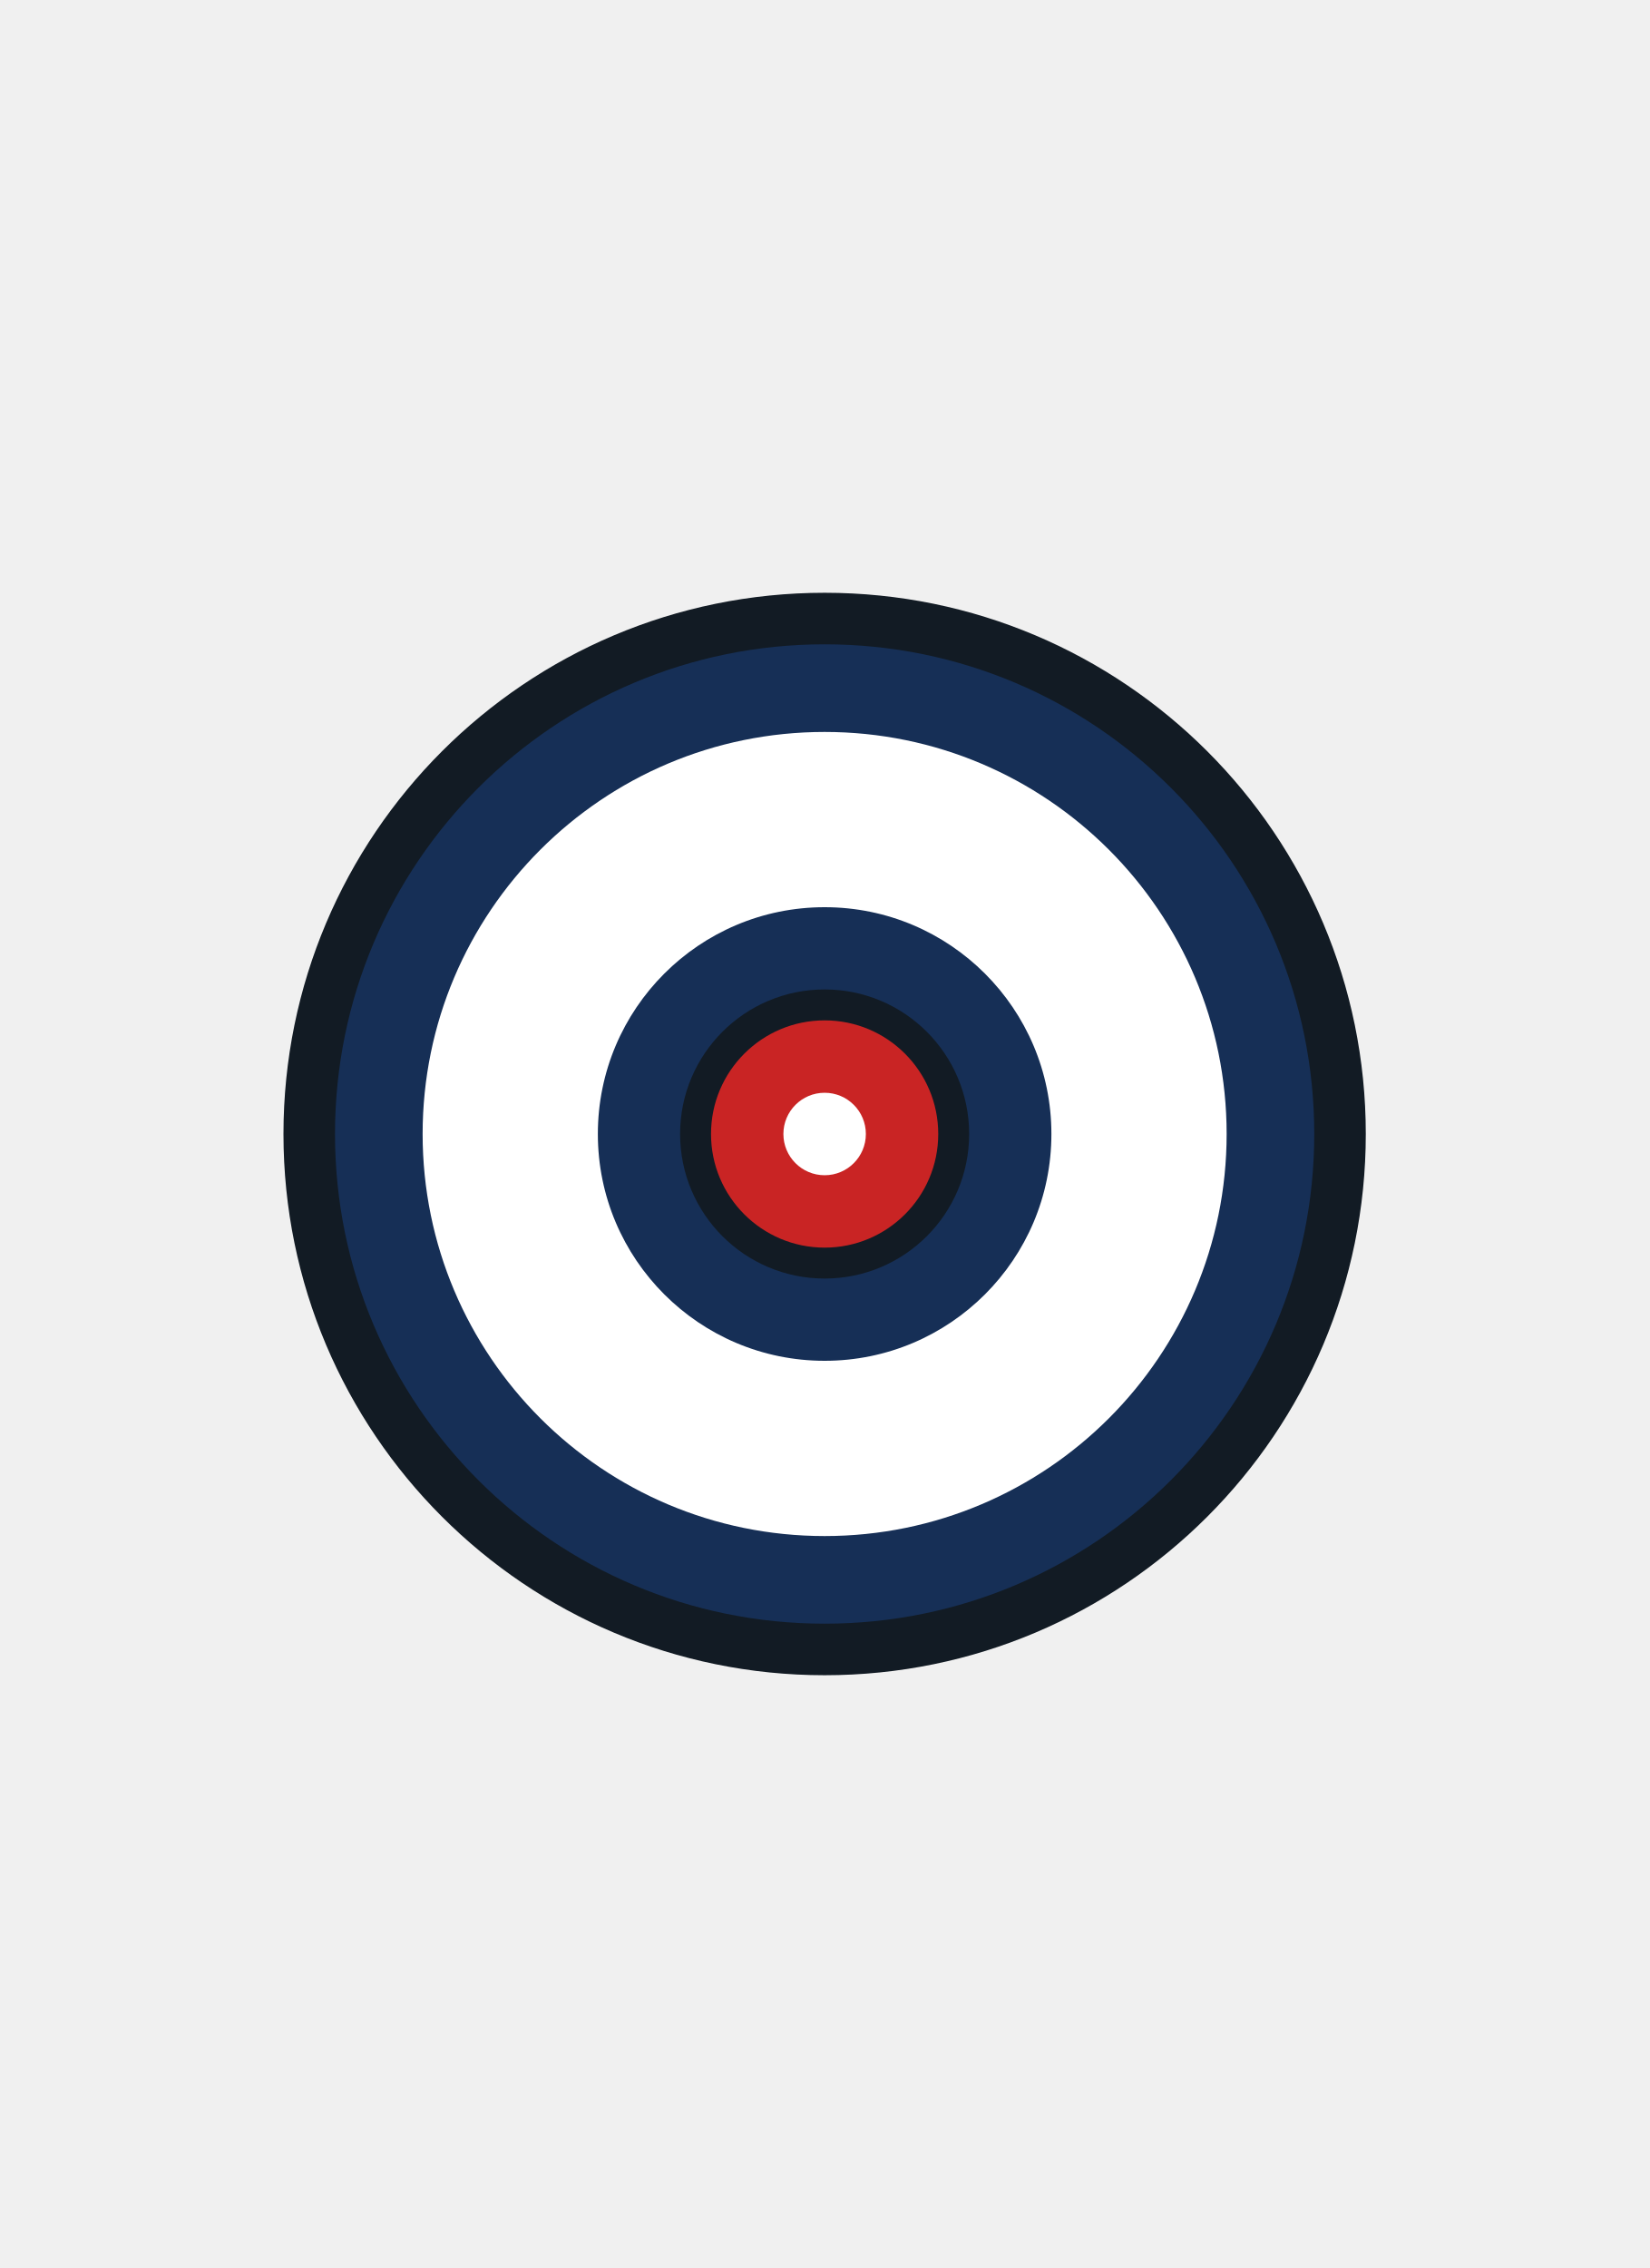
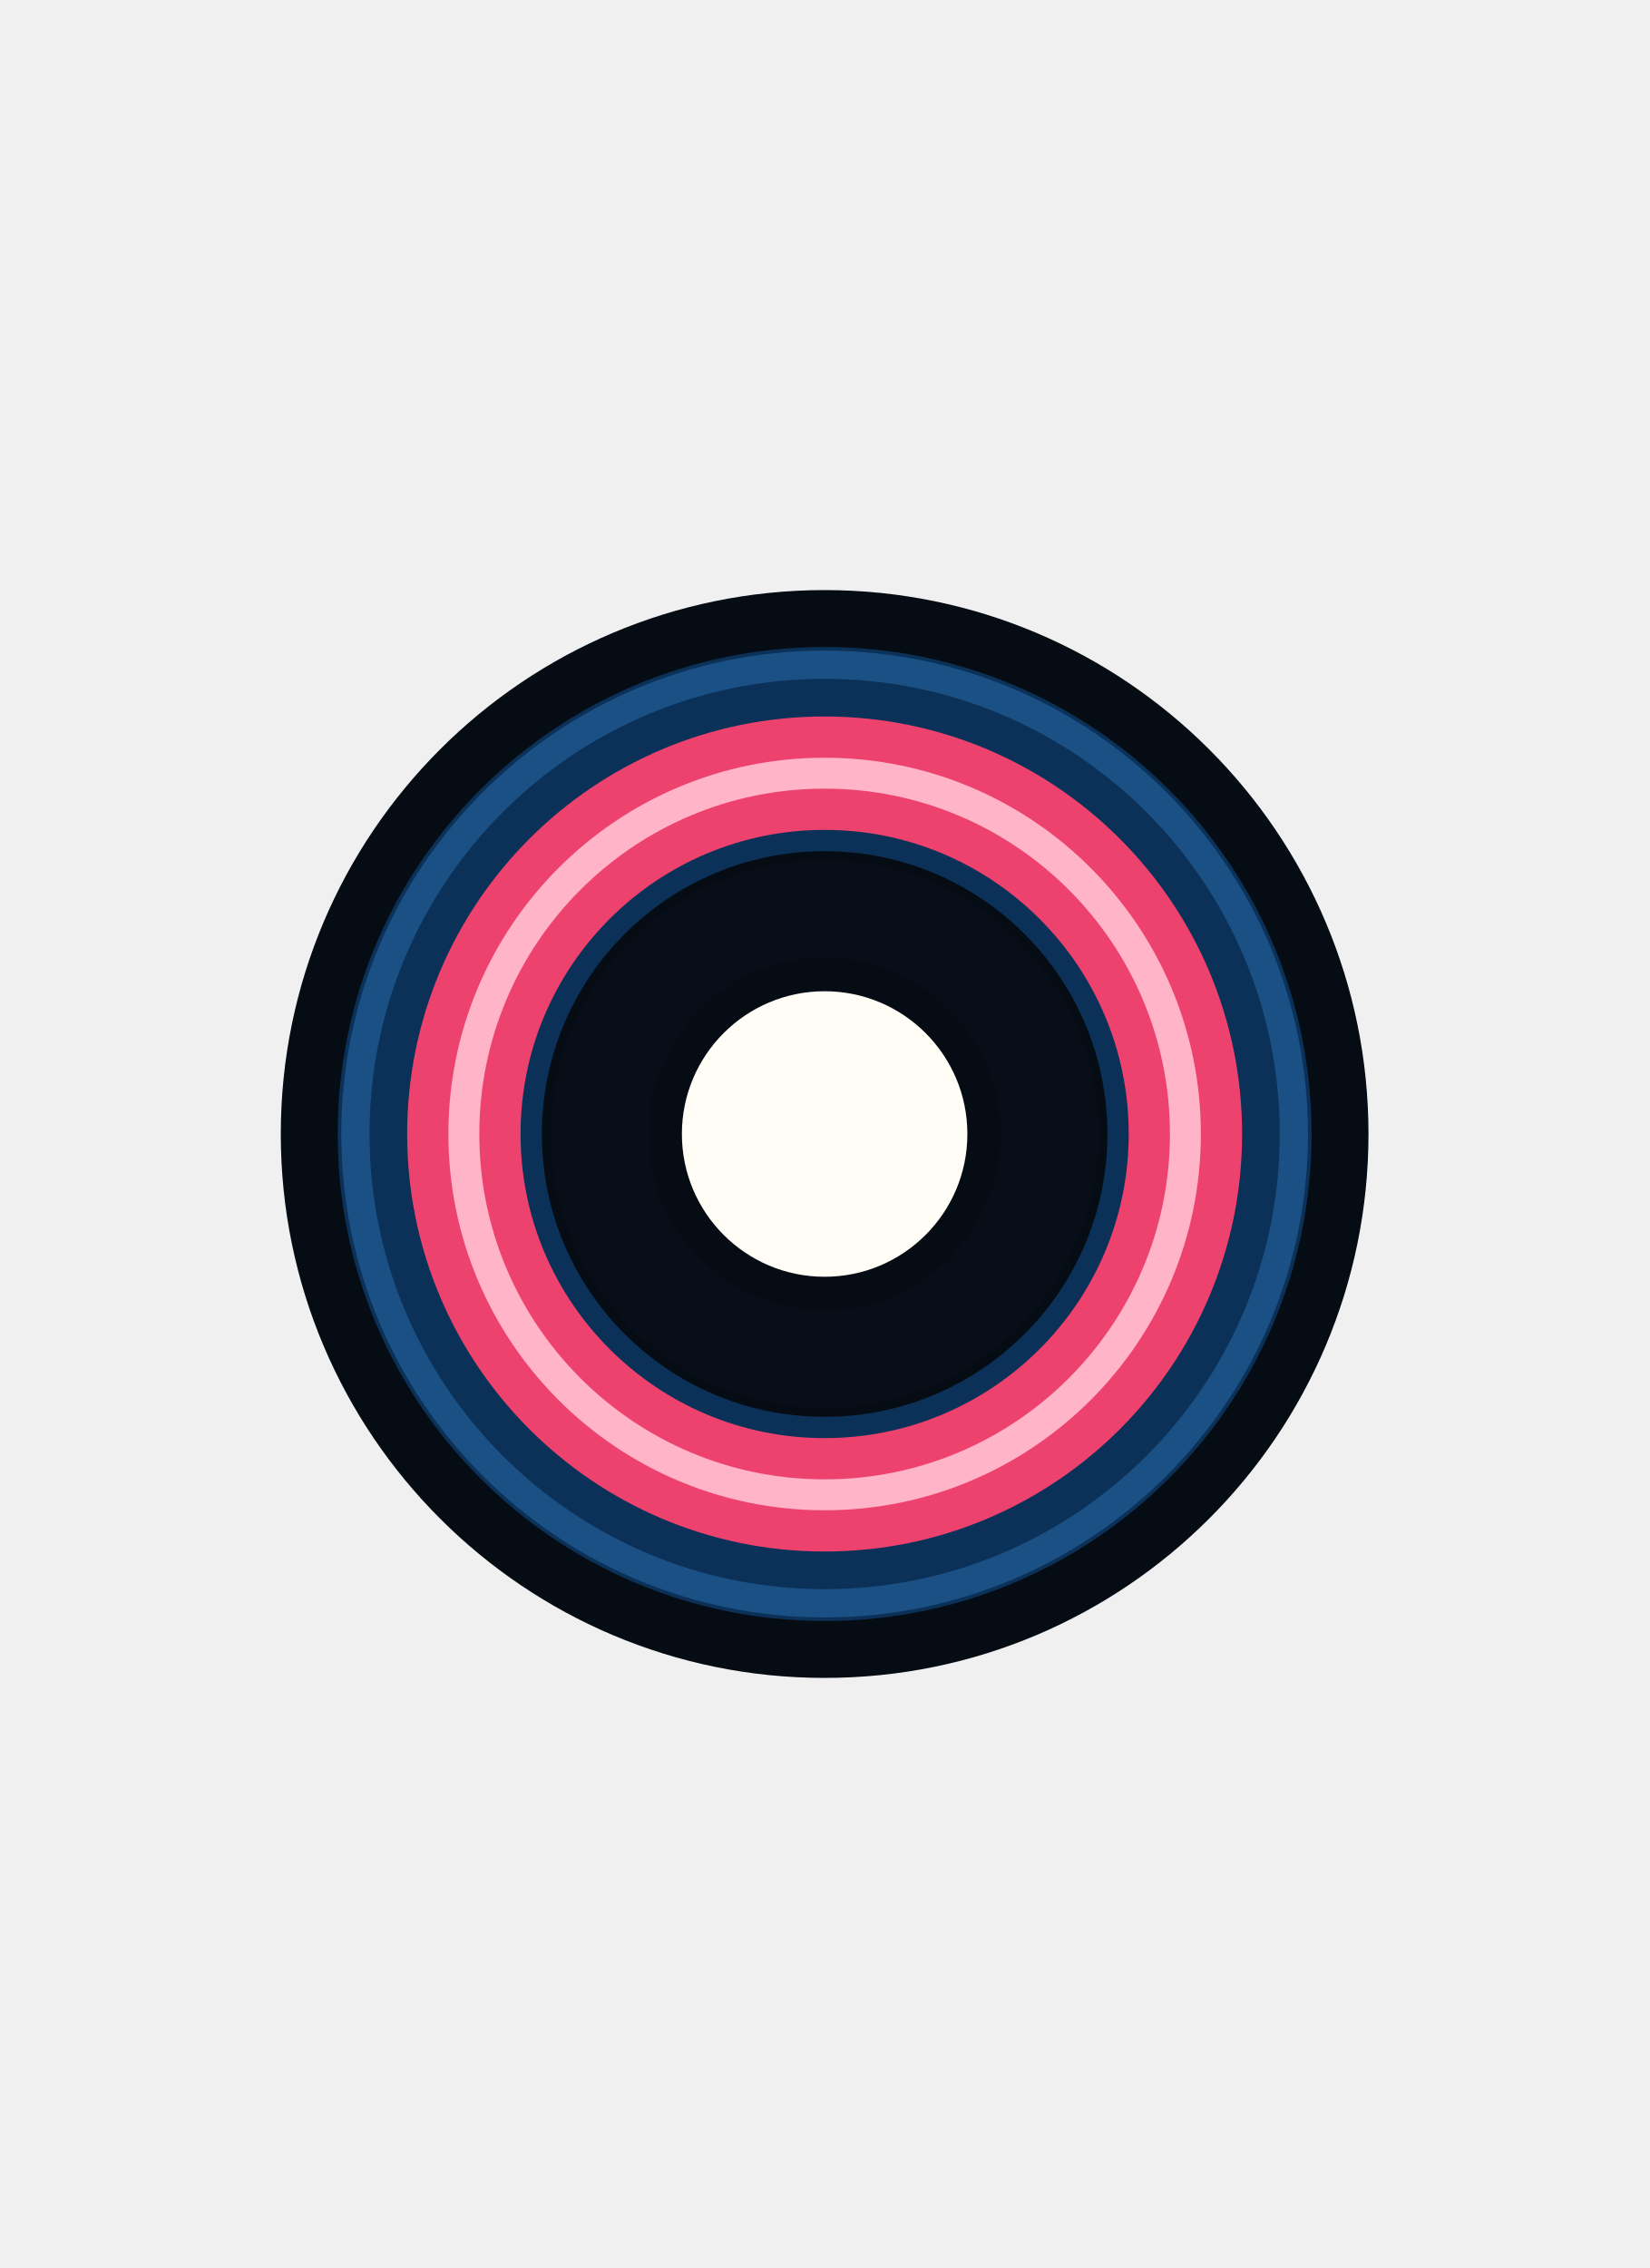
<svg xmlns="http://www.w3.org/2000/svg" width="368" height="506" viewBox="0 0 368 506">
  <g stroke-linecap="round" stroke-linejoin="round">
    <g>
-       <circle cx="184.0" cy="253.0" r="115.0" fill="#162f56" stroke="#121b24" stroke-width="11.5" />
-       <circle cx="184.0" cy="253.0" r="89.7" fill="#ffffff" />
-       <circle cx="184.0" cy="253.0" r="50.6" fill="#162f56" />
-       <circle cx="184.0" cy="253.0" r="28.8" fill="#c92424" stroke="#121b24" stroke-width="6.9" />
-       <circle cx="184.0" cy="253.0" r="9.2" fill="#ffffff" />
+       <circle cx="184.0" cy="253.0" r="115.0" fill="#0b3158" stroke="#060c14" stroke-width="12.7" />
+       <circle cx="184.0" cy="253.0" r="104.7" fill="none" stroke="#2564a2" stroke-width="6.3" opacity="0.6" />
+       <circle cx="184.0" cy="253.0" r="80.5" fill="none" stroke="#ee426e" stroke-width="25.3" />
+       <circle cx="184.0" cy="253.0" r="80.5" fill="none" stroke="#ffb4c8" stroke-width="6.9" />
+       <circle cx="184.0" cy="253.0" r="62.1" fill="#080e18" stroke="#060c14" stroke-width="2.0" />
+       <circle cx="184.0" cy="253.0" r="35.6" fill="#fffdf6" stroke="#060c14" stroke-width="7.5" />
    </g>
  </g>
</svg>
